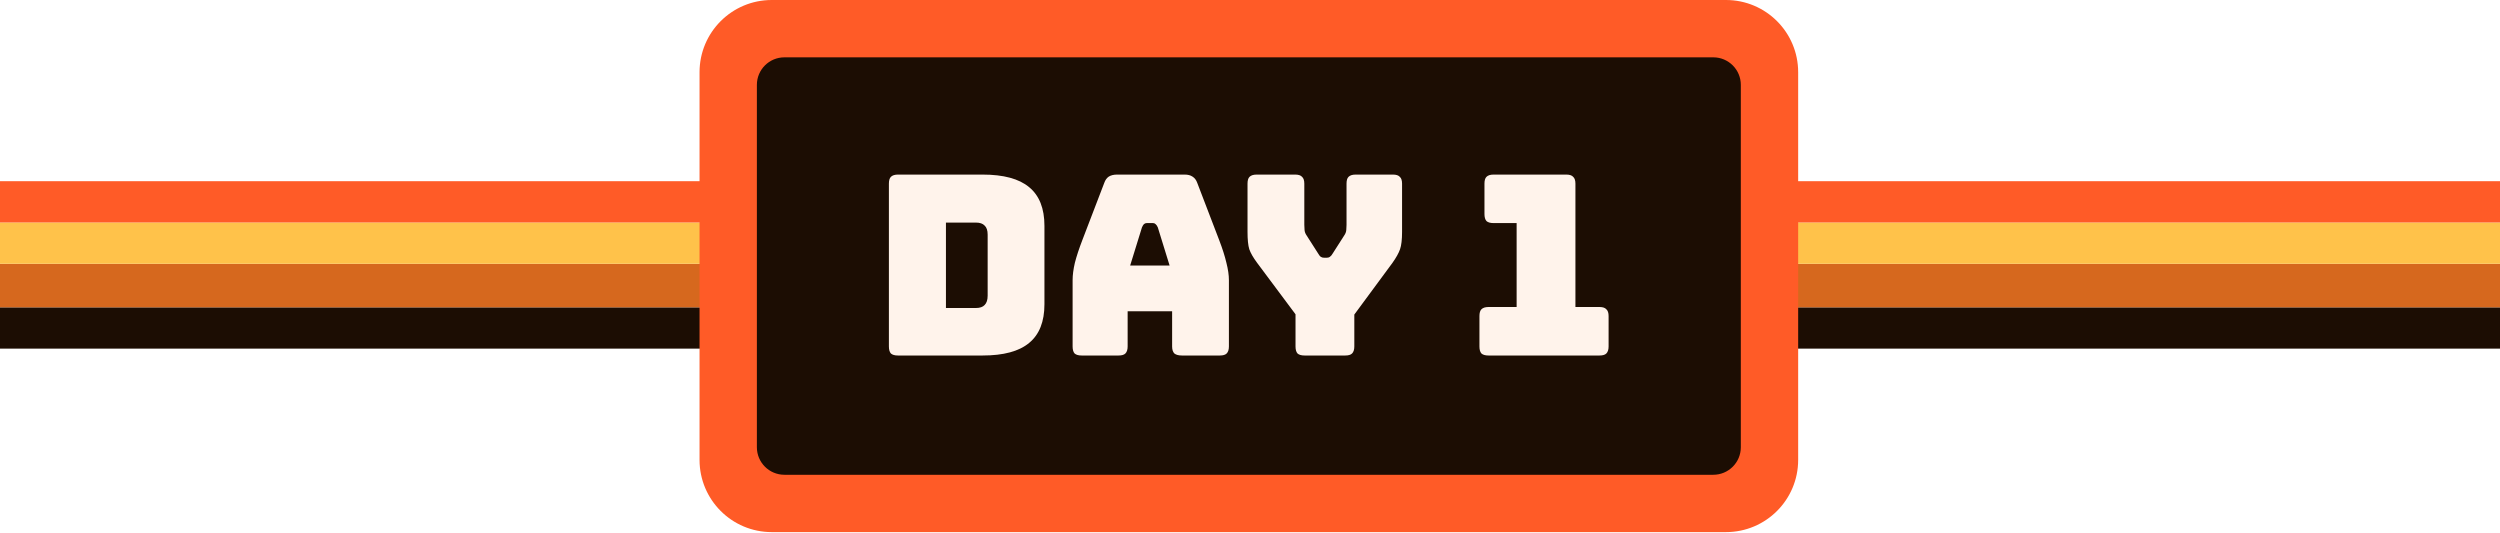
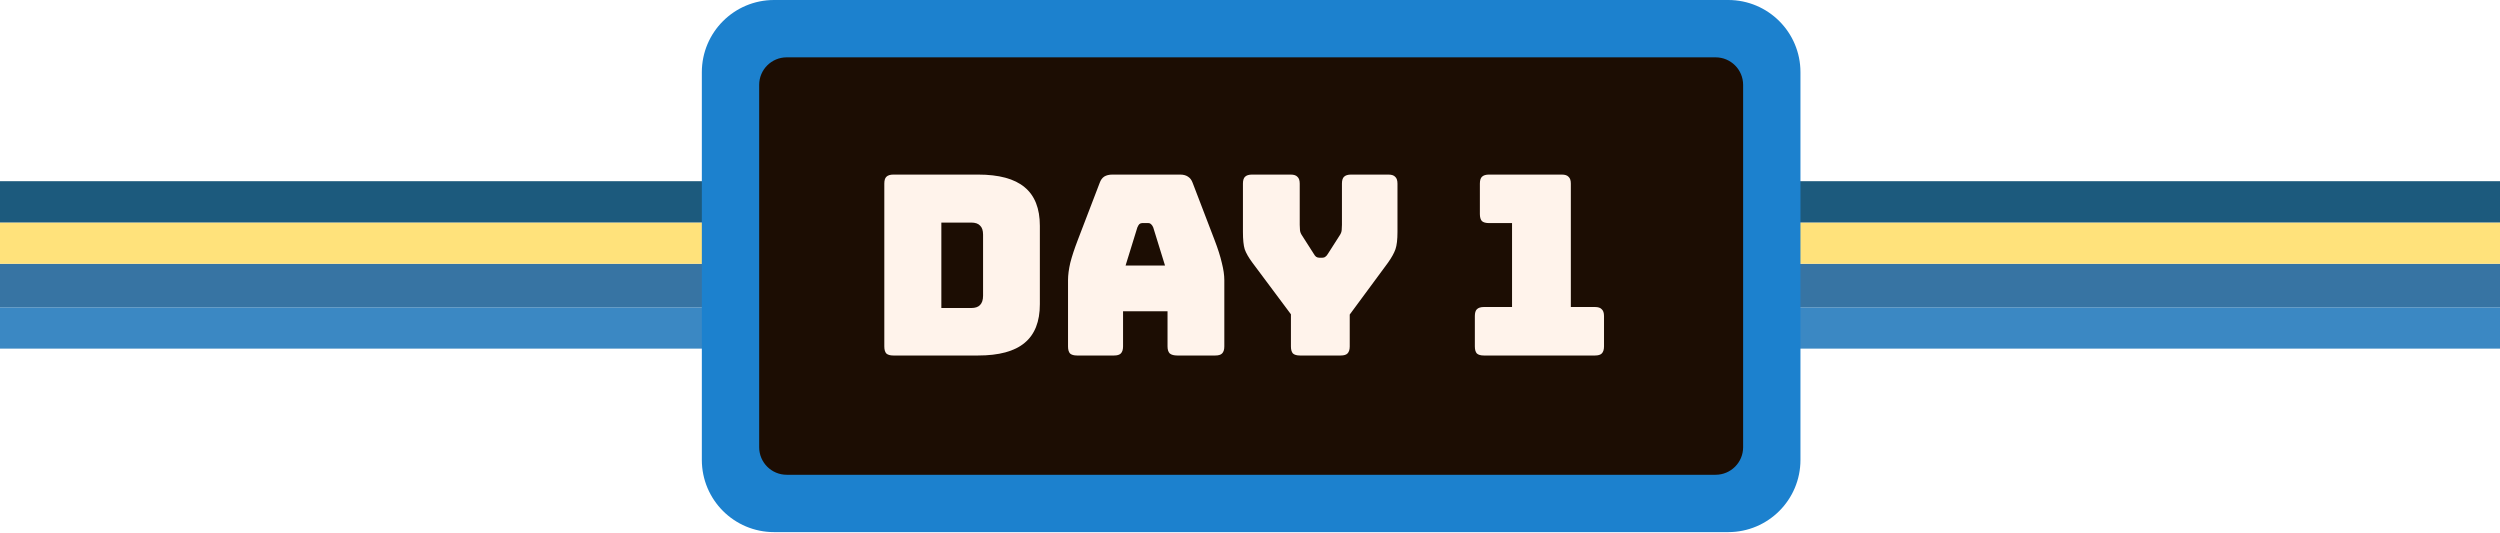
<svg xmlns="http://www.w3.org/2000/svg" width="1090" height="232" viewBox="0 0 1090 232" fill="none">
-   <rect y="152" width="18" height="1090" transform="rotate(-90 0 152)" fill="#1C0D03" />
-   <rect y="134" width="19" height="1090" transform="rotate(-90 0 134)" fill="#D6681E" />
-   <rect y="115" width="18" height="1090" transform="rotate(-90 0 115)" fill="#FFC24A" />
-   <rect y="97" width="18" height="1090" transform="rotate(-90 0 97)" fill="#FF5B27" />
-   <rect x="305" width="479" height="232" rx="31.476" fill="#FF5B27" />
-   <rect x="330" y="25" width="429" height="182" rx="12" fill="#1C0D03" />
-   <path d="M428.425 155H391.504C390.116 155 389.093 154.708 388.436 154.124C387.852 153.466 387.56 152.444 387.56 151.056V80.061C387.56 78.673 387.852 77.687 388.436 77.103C389.093 76.446 390.116 76.117 391.504 76.117H428.425C437.555 76.117 444.312 77.943 448.694 81.595C453.149 85.247 455.377 90.871 455.377 98.467V132.65C455.377 140.246 453.149 145.87 448.694 149.522C444.312 153.174 437.555 155 428.425 155ZM412.43 97.043V134.293H425.467C427.22 134.293 428.498 133.855 429.302 132.978C430.178 132.102 430.617 130.751 430.617 128.925V102.302C430.617 100.476 430.178 99.161 429.302 98.358C428.498 97.481 427.22 97.043 425.467 97.043H412.43ZM497.897 99.124L492.747 115.778H509.948L504.799 99.124C504.507 98.467 504.178 97.992 503.813 97.7C503.521 97.408 503.156 97.262 502.717 97.262H499.978C499.54 97.262 499.138 97.408 498.773 97.7C498.481 97.992 498.189 98.467 497.897 99.124ZM491.652 151.056C491.652 152.444 491.323 153.466 490.666 154.124C490.081 154.708 489.095 155 487.708 155H471.602C470.215 155 469.192 154.708 468.535 154.124C467.95 153.466 467.658 152.444 467.658 151.056V122.132C467.658 119.941 467.987 117.421 468.644 114.572C469.375 111.724 470.47 108.401 471.931 104.602L481.463 79.732C481.901 78.491 482.558 77.578 483.435 76.993C484.384 76.409 485.589 76.117 487.05 76.117H516.522C517.91 76.117 519.042 76.409 519.918 76.993C520.868 77.578 521.562 78.491 522 79.732L531.532 104.602C532.992 108.401 534.051 111.724 534.709 114.572C535.439 117.421 535.804 119.941 535.804 122.132V151.056C535.804 152.444 535.476 153.466 534.818 154.124C534.234 154.708 533.248 155 531.86 155H515.317C513.856 155 512.76 154.708 512.03 154.124C511.373 153.466 511.044 152.444 511.044 151.056V135.717H491.652V151.056ZM586.539 155H568.79C567.403 155 566.38 154.708 565.723 154.124C565.138 153.466 564.846 152.444 564.846 151.056V137.032L548.084 114.572C546.404 112.308 545.272 110.336 544.687 108.656C544.176 106.976 543.92 104.456 543.92 101.097V80.061C543.92 78.673 544.213 77.687 544.797 77.103C545.454 76.446 546.477 76.117 547.865 76.117H564.737C566.124 76.117 567.111 76.446 567.695 77.103C568.352 77.687 568.681 78.673 568.681 80.061V98.029C568.681 98.759 568.717 99.526 568.79 100.33C568.863 101.133 569.156 101.9 569.667 102.63L574.707 110.519C575.072 111.176 575.437 111.651 575.802 111.943C576.241 112.235 576.752 112.381 577.336 112.381H578.432C579.016 112.381 579.491 112.235 579.856 111.943C580.294 111.651 580.696 111.176 581.061 110.519L586.101 102.63C586.612 101.9 586.904 101.133 586.977 100.33C587.05 99.526 587.087 98.759 587.087 98.029V80.061C587.087 78.673 587.379 77.687 587.963 77.103C588.621 76.446 589.643 76.117 591.031 76.117H607.355C608.743 76.117 609.729 76.446 610.314 77.103C610.971 77.687 611.3 78.673 611.3 80.061V101.097C611.3 104.456 611.007 106.976 610.423 108.656C609.839 110.336 608.743 112.308 607.136 114.572L590.483 137.142V151.056C590.483 152.444 590.155 153.466 589.497 154.124C588.913 154.708 587.927 155 586.539 155ZM697.405 155H648.98C647.592 155 646.569 154.708 645.912 154.124C645.328 153.466 645.036 152.444 645.036 151.056V137.799C645.036 136.411 645.328 135.425 645.912 134.841C646.569 134.184 647.592 133.855 648.98 133.855H661.25V97.262H651.171C649.783 97.262 648.761 96.97 648.103 96.385C647.519 95.728 647.227 94.706 647.227 93.318V80.061C647.227 78.673 647.519 77.687 648.103 77.103C648.761 76.446 649.783 76.117 651.171 76.117H682.943C684.331 76.117 685.317 76.446 685.901 77.103C686.559 77.687 686.887 78.673 686.887 80.061V133.855H697.405C698.793 133.855 699.779 134.184 700.363 134.841C701.021 135.425 701.349 136.411 701.349 137.799V151.056C701.349 152.444 701.021 153.466 700.363 154.124C699.779 154.708 698.793 155 697.405 155Z" fill="#FFF3EB" />
+   <rect y="152" width="18" height="1090" transform="rotate(-90 0 152)" fill="#3B88C3" />
+   <rect y="134" width="19" height="1090" transform="rotate(-90 0 134)" fill="#3774A3" />
+   <rect y="115" width="18" height="1090" transform="rotate(-90 0 115)" fill="#FFE27B" />
+   <rect y="97" width="18" height="1090" transform="rotate(-90 0 97)" fill="#1C5A7D" />
+   <rect x="306" width="479" height="232" rx="31.476" fill="#1C81CE" />
+   <rect x="331" y="25" width="429" height="182" rx="12" fill="#1C0D03" />
+   <path d="M426.425 155H389.504C388.116 155 387.093 154.708 386.436 154.124C385.852 153.466 385.56 152.444 385.56 151.056V80.061C385.56 78.673 385.852 77.687 386.436 77.103C387.093 76.446 388.116 76.117 389.504 76.117H426.425C435.555 76.117 442.312 77.943 446.694 81.595C451.149 85.247 453.377 90.871 453.377 98.467V132.65C453.377 140.246 451.149 145.87 446.694 149.522C442.312 153.174 435.555 155 426.425 155ZM410.43 97.043V134.293H423.467C425.22 134.293 426.498 133.855 427.302 132.978C428.178 132.102 428.617 130.751 428.617 128.925V102.302C428.617 100.476 428.178 99.161 427.302 98.358C426.498 97.481 425.22 97.043 423.467 97.043H410.43ZM495.897 99.124L490.747 115.778H507.948L502.799 99.124C502.507 98.467 502.178 97.992 501.813 97.7C501.521 97.408 501.156 97.262 500.717 97.262H497.978C497.54 97.262 497.138 97.408 496.773 97.7C496.481 97.992 496.189 98.467 495.897 99.124ZM489.652 151.056C489.652 152.444 489.323 153.466 488.666 154.124C488.081 154.708 487.095 155 485.708 155H469.602C468.215 155 467.192 154.708 466.535 154.124C465.95 153.466 465.658 152.444 465.658 151.056V122.132C465.658 119.941 465.987 117.421 466.644 114.572C467.375 111.724 468.47 108.401 469.931 104.602L479.463 79.732C479.901 78.491 480.558 77.578 481.435 76.993C482.384 76.409 483.589 76.117 485.05 76.117H514.522C515.91 76.117 517.042 76.409 517.918 76.993C518.868 77.578 519.562 78.491 520 79.732L529.532 104.602C530.992 108.401 532.051 111.724 532.709 114.572C533.439 117.421 533.804 119.941 533.804 122.132V151.056C533.804 152.444 533.476 153.466 532.818 154.124C532.234 154.708 531.248 155 529.86 155H513.317C511.856 155 510.76 154.708 510.03 154.124C509.373 153.466 509.044 152.444 509.044 151.056V135.717H489.652V151.056ZM584.539 155H566.79C565.403 155 564.38 154.708 563.723 154.124C563.138 153.466 562.846 152.444 562.846 151.056V137.032L546.084 114.572C544.404 112.308 543.272 110.336 542.687 108.656C542.176 106.976 541.92 104.456 541.92 101.097V80.061C541.92 78.673 542.213 77.687 542.797 77.103C543.454 76.446 544.477 76.117 545.865 76.117H562.737C564.124 76.117 565.111 76.446 565.695 77.103C566.352 77.687 566.681 78.673 566.681 80.061V98.029C566.681 98.759 566.717 99.526 566.79 100.33C566.863 101.133 567.156 101.9 567.667 102.63L572.707 110.519C573.072 111.176 573.437 111.651 573.802 111.943C574.241 112.235 574.752 112.381 575.336 112.381H576.432C577.016 112.381 577.491 112.235 577.856 111.943C578.294 111.651 578.696 111.176 579.061 110.519L584.101 102.63C584.612 101.9 584.904 101.133 584.977 100.33C585.05 99.526 585.087 98.759 585.087 98.029V80.061C585.087 78.673 585.379 77.687 585.963 77.103C586.621 76.446 587.643 76.117 589.031 76.117H605.355C606.743 76.117 607.729 76.446 608.314 77.103C608.971 77.687 609.3 78.673 609.3 80.061V101.097C609.3 104.456 609.007 106.976 608.423 108.656C607.839 110.336 606.743 112.308 605.136 114.572L588.483 137.142V151.056C588.483 152.444 588.155 153.466 587.497 154.124C586.913 154.708 585.927 155 584.539 155ZM695.405 155H646.98C645.592 155 644.569 154.708 643.912 154.124C643.328 153.466 643.036 152.444 643.036 151.056V137.799C643.036 136.411 643.328 135.425 643.912 134.841C644.569 134.184 645.592 133.855 646.98 133.855H659.25V97.262H649.171C647.783 97.262 646.761 96.97 646.103 96.385C645.519 95.728 645.227 94.706 645.227 93.318V80.061C645.227 78.673 645.519 77.687 646.103 77.103C646.761 76.446 647.783 76.117 649.171 76.117H680.943C682.331 76.117 683.317 76.446 683.901 77.103C684.559 77.687 684.887 78.673 684.887 80.061V133.855H695.405C696.793 133.855 697.779 134.184 698.363 134.841C699.021 135.425 699.349 136.411 699.349 137.799V151.056C699.349 152.444 699.021 153.466 698.363 154.124C697.779 154.708 696.793 155 695.405 155Z" fill="#FFF3EB" />
</svg>
